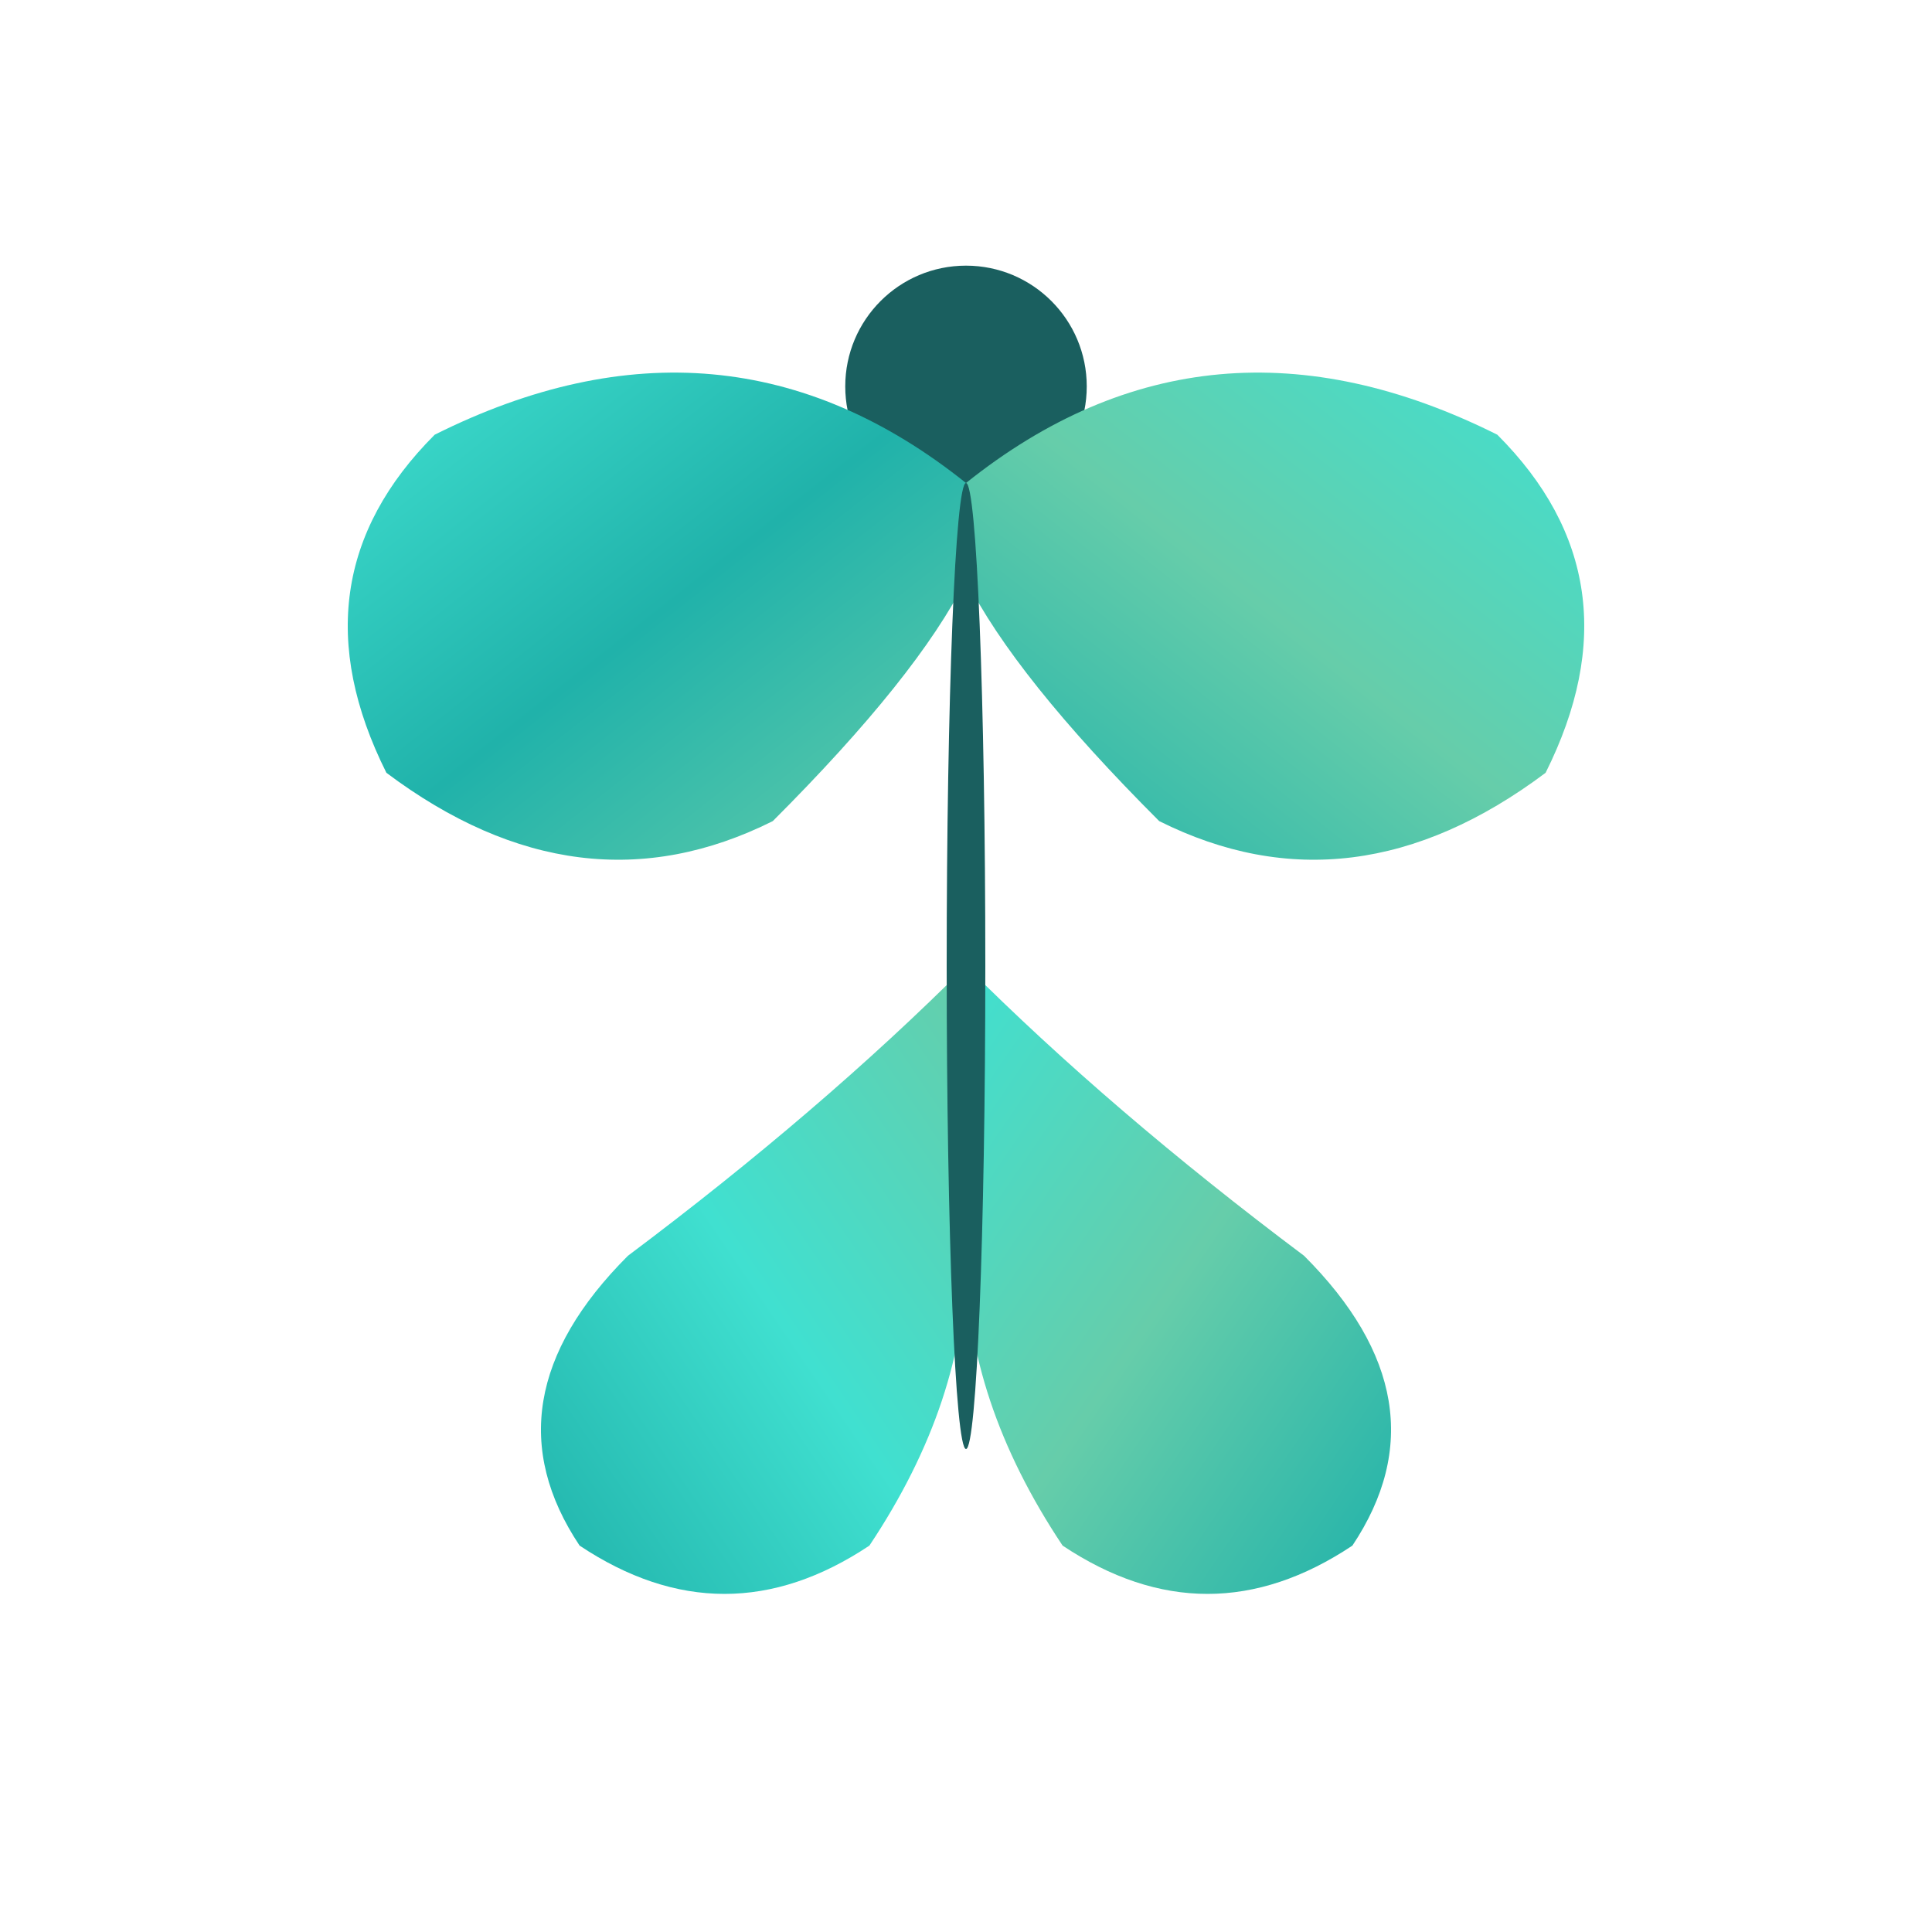
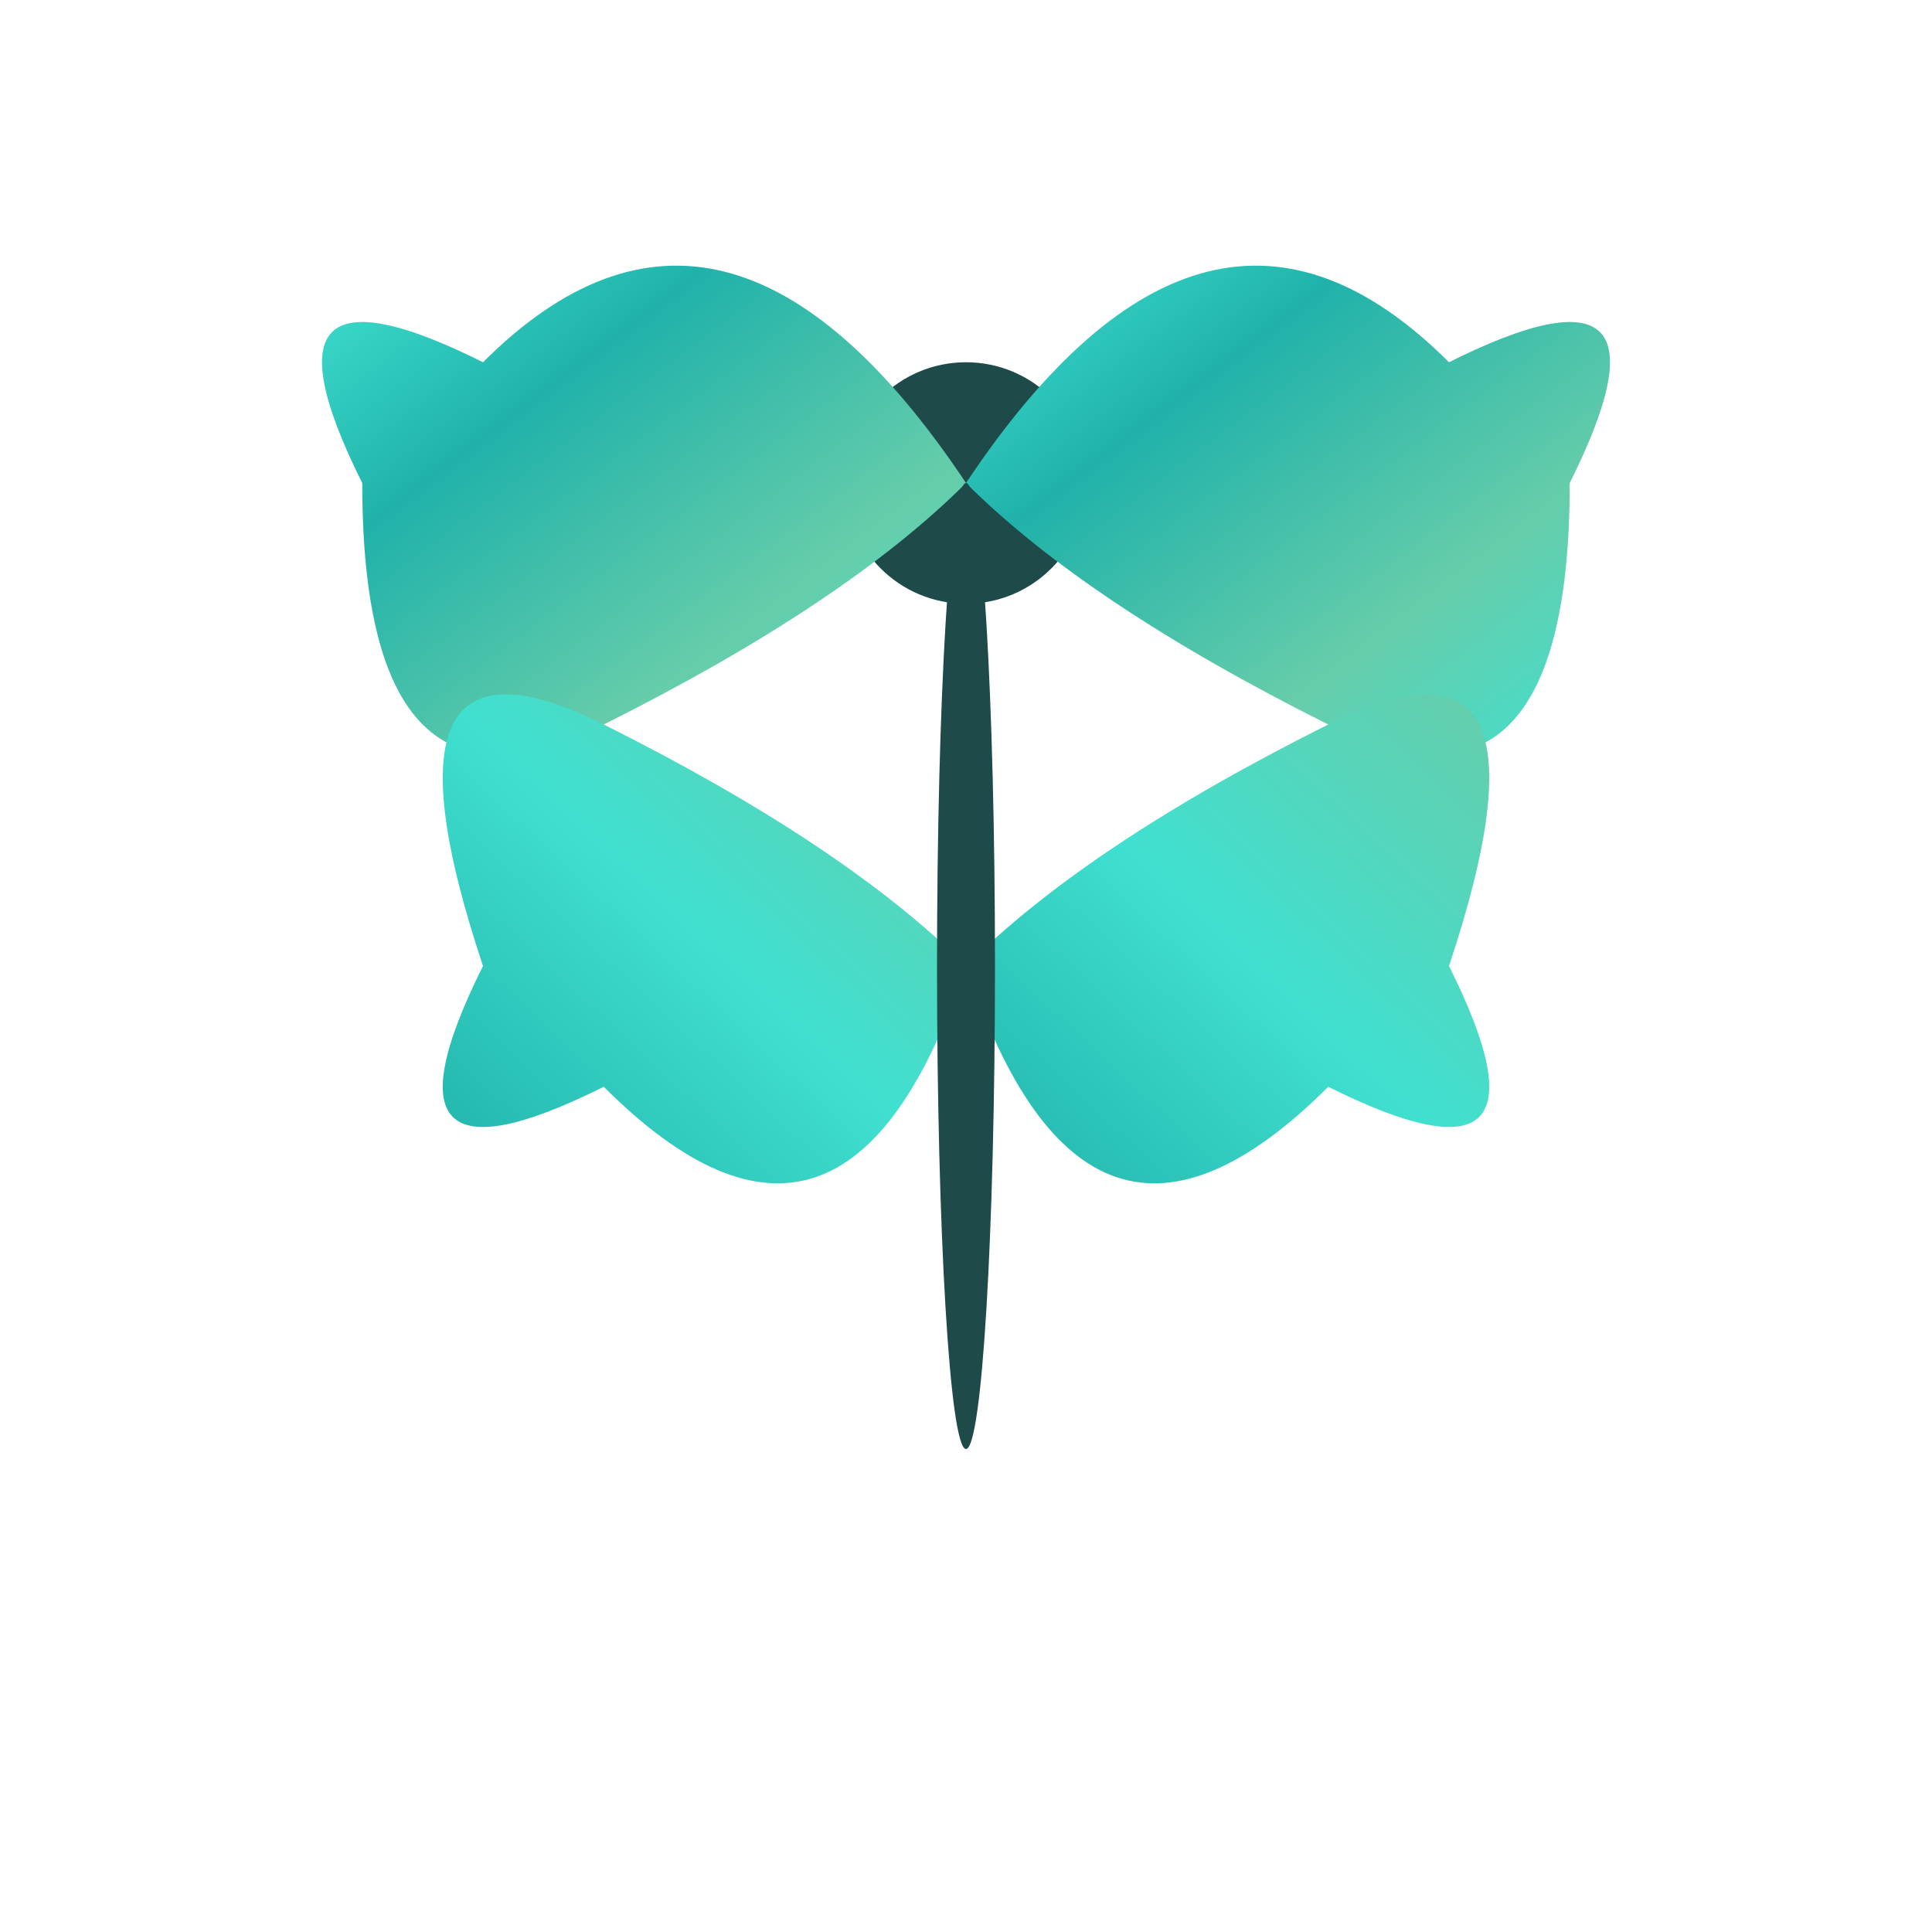
<svg xmlns="http://www.w3.org/2000/svg" viewBox="0 0 800 800">
-   <circle cx="400" cy="160" r="50" fill="#1a5f5f" />
-   <path d="M 400 200 Q 300 120 180 180 Q 120 240 160 320 Q 240 380 320 340 Q 380 280 400 240 Z" fill="url(#leftUpperGradient)" />
-   <path d="M 400 200 Q 500 120 620 180 Q 680 240 640 320 Q 560 380 480 340 Q 420 280 400 240 Z" fill="url(#rightUpperGradient)" />
-   <path d="M 400 400 Q 340 460 260 520 Q 200 580 240 640 Q 300 680 360 640 Q 400 580 400 520 Z" fill="url(#leftLowerGradient)" />
-   <path d="M 400 400 Q 460 460 540 520 Q 600 580 560 640 Q 500 680 440 640 Q 400 580 400 520 Z" fill="url(#rightLowerGradient)" />
-   <ellipse cx="400" cy="400" rx="8" ry="200" fill="#1a5f5f" />
+   <circle cx="400" cy="200" r="50" fill="#1f4a4a" />
+   <path d="M 150 200 Q 100 100 200 150 Q 300 50 400 200 Q 350 250 250 300 Q 150 350 150 200 Z" fill="url(#upperWingGradient)" />
+   <path d="M 650 200 Q 700 100 600 150 Q 500 50 400 200 Q 450 250 550 300 Q 650 350 650 200 Z" fill="url(#upperWingGradient)" />
+   <path d="M 200 400 Q 150 500 250 450 Q 350 550 400 400 Q 350 350 250 300 Q 150 250 200 400 Z" fill="url(#lowerWingGradient)" />
+   <path d="M 600 400 Q 650 500 550 450 Q 450 550 400 400 Q 450 350 550 300 Q 650 250 600 400 Z" fill="url(#lowerWingGradient)" />
+   <ellipse cx="400" cy="400" rx="12" ry="200" fill="#1f4a4a" />
  <defs>
-     <linearGradient id="leftUpperGradient" x1="0%" y1="0%" x2="100%" y2="100%">
+     <linearGradient id="upperWingGradient" x1="0%" y1="0%" x2="100%" y2="100%">
      <stop offset="0%" style="stop-color:#40E0D0;stop-opacity:1" />
-       <stop offset="50%" style="stop-color:#20B2AA;stop-opacity:1" />
-       <stop offset="100%" style="stop-color:#66CDAA;stop-opacity:1" />
+       <stop offset="30%" style="stop-color:#20B2AA;stop-opacity:1" />
+       <stop offset="70%" style="stop-color:#66CDAA;stop-opacity:1" />
+       <stop offset="100%" style="stop-color:#40E0D0;stop-opacity:1" />
    </linearGradient>
-     <linearGradient id="rightUpperGradient" x1="100%" y1="0%" x2="0%" y2="100%">
-       <stop offset="0%" style="stop-color:#40E0D0;stop-opacity:1" />
-       <stop offset="50%" style="stop-color:#66CDAA;stop-opacity:1" />
-       <stop offset="100%" style="stop-color:#20B2AA;stop-opacity:1" />
-     </linearGradient>
-     <linearGradient id="leftLowerGradient" x1="0%" y1="100%" x2="100%" y2="0%">
+     <linearGradient id="lowerWingGradient" x1="0%" y1="100%" x2="100%" y2="0%">
      <stop offset="0%" style="stop-color:#20B2AA;stop-opacity:1" />
      <stop offset="50%" style="stop-color:#40E0D0;stop-opacity:1" />
      <stop offset="100%" style="stop-color:#66CDAA;stop-opacity:1" />
    </linearGradient>
-     <linearGradient id="rightLowerGradient" x1="100%" y1="100%" x2="0%" y2="0%">
-       <stop offset="0%" style="stop-color:#20B2AA;stop-opacity:1" />
-       <stop offset="50%" style="stop-color:#66CDAA;stop-opacity:1" />
-       <stop offset="100%" style="stop-color:#40E0D0;stop-opacity:1" />
-     </linearGradient>
  </defs>
</svg>
